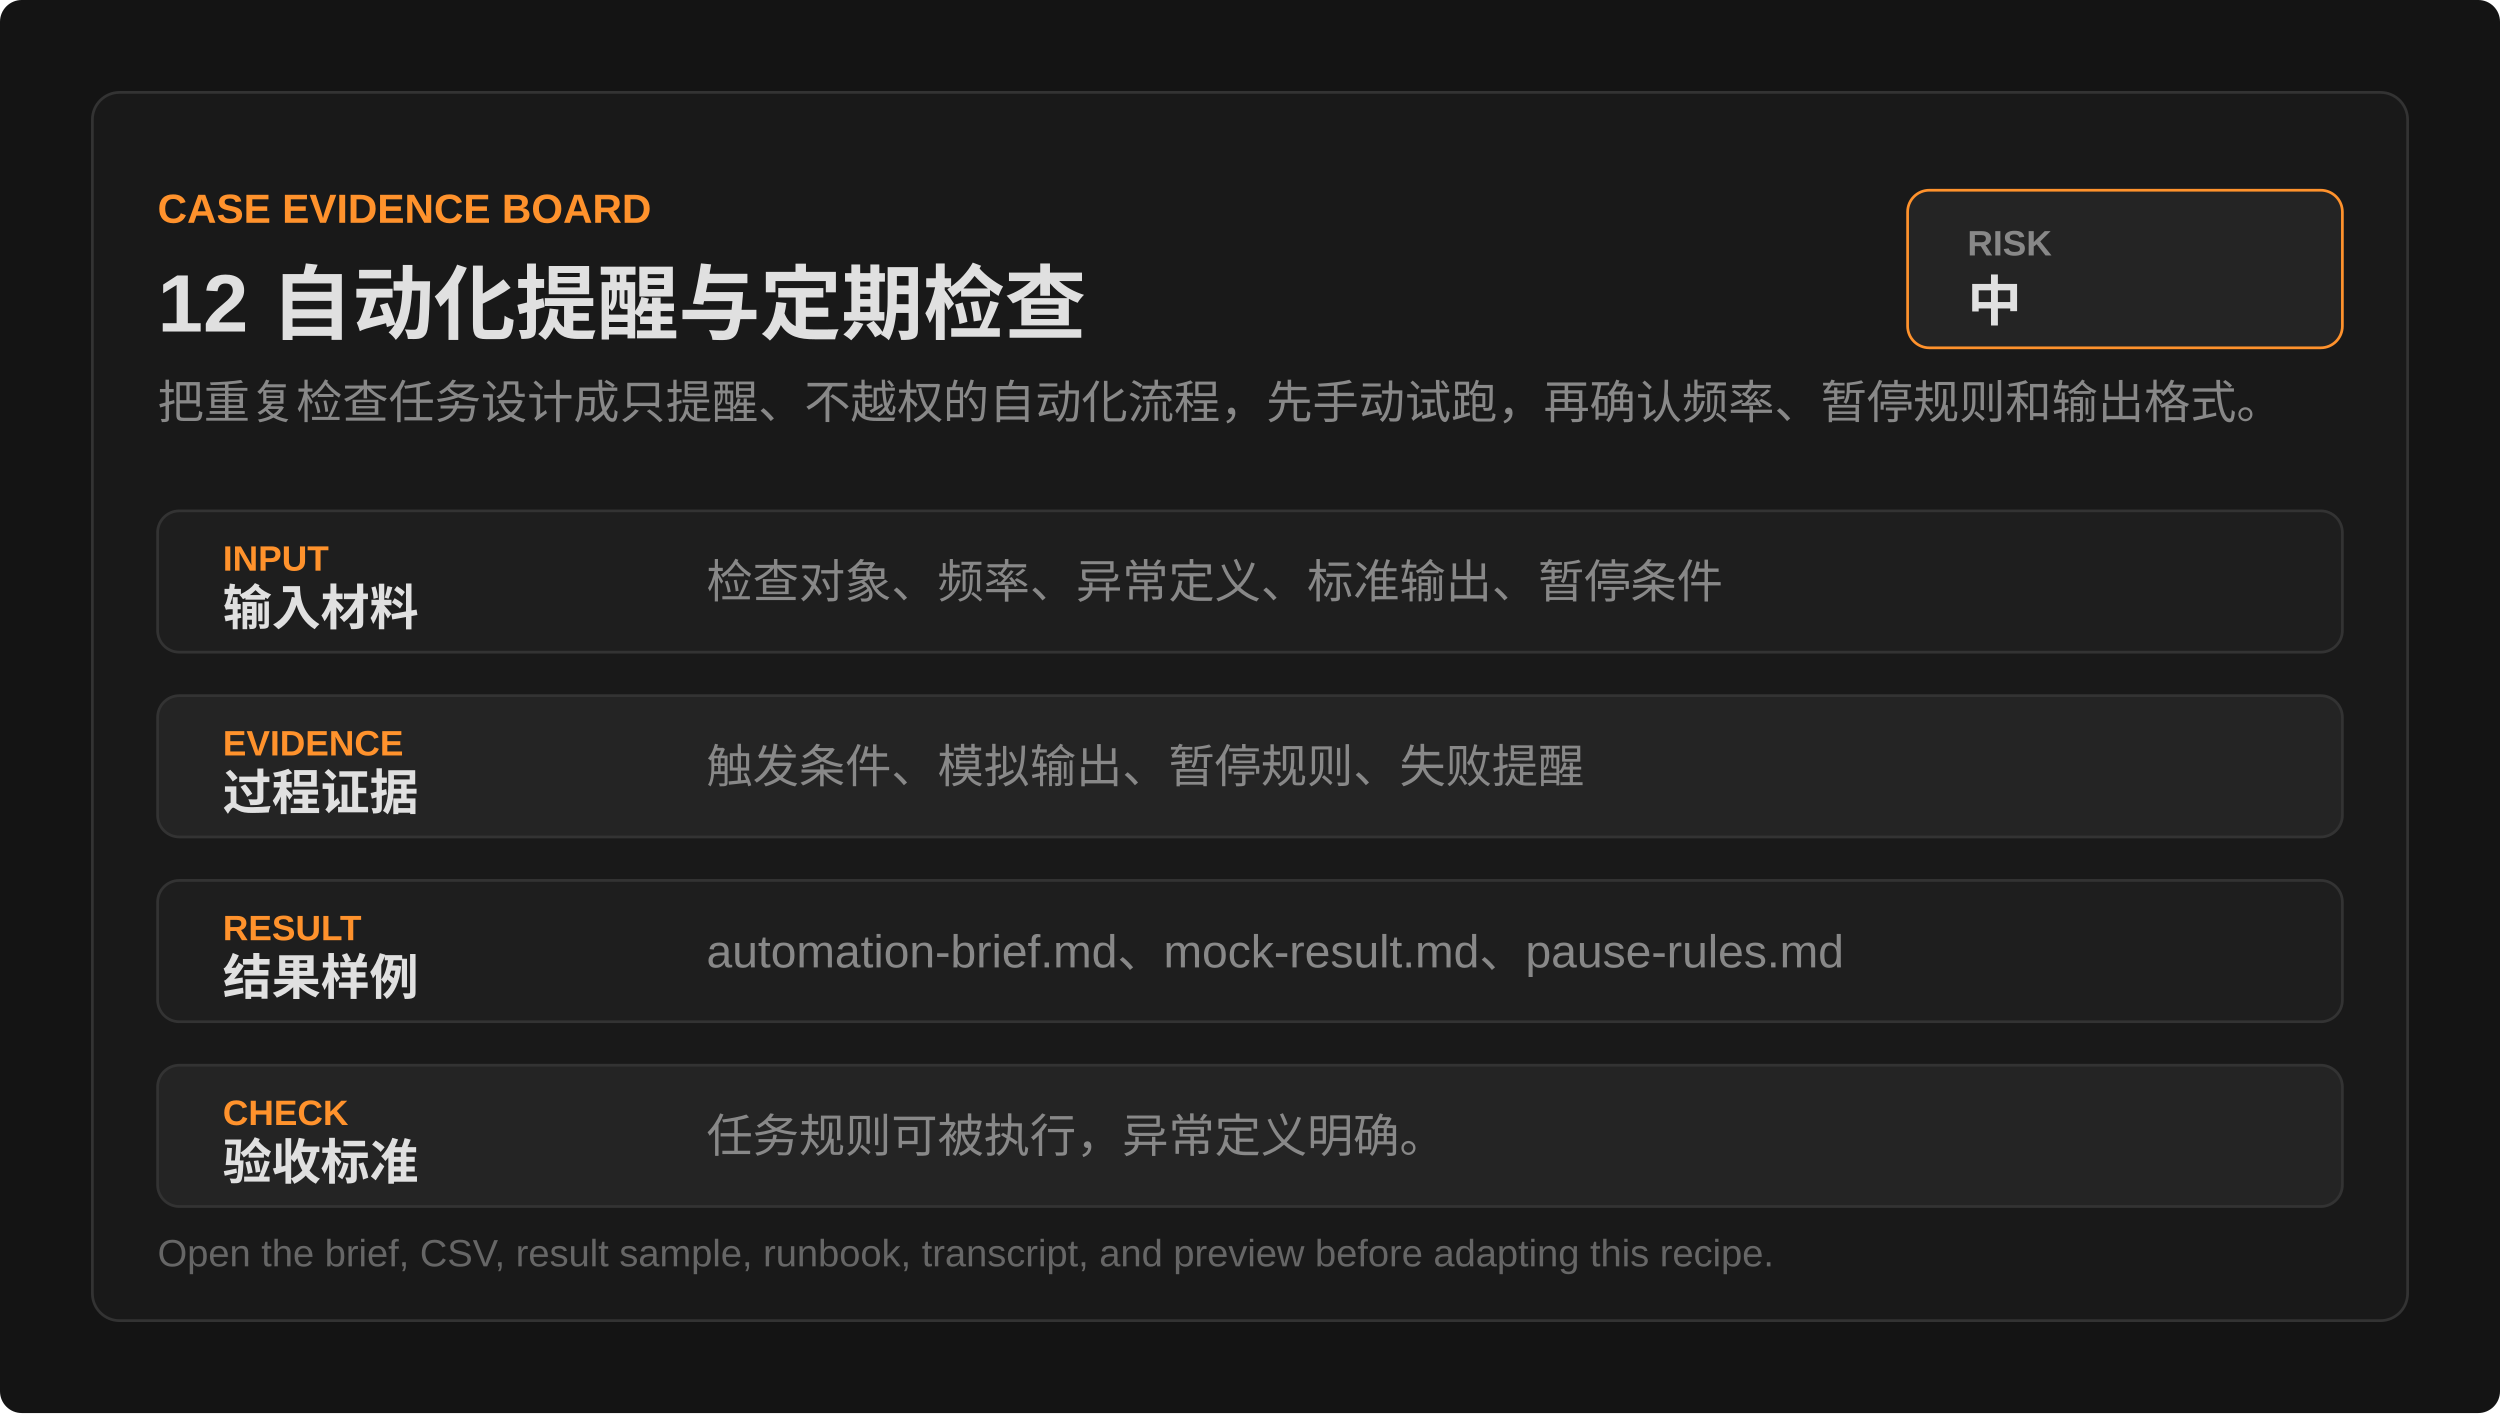
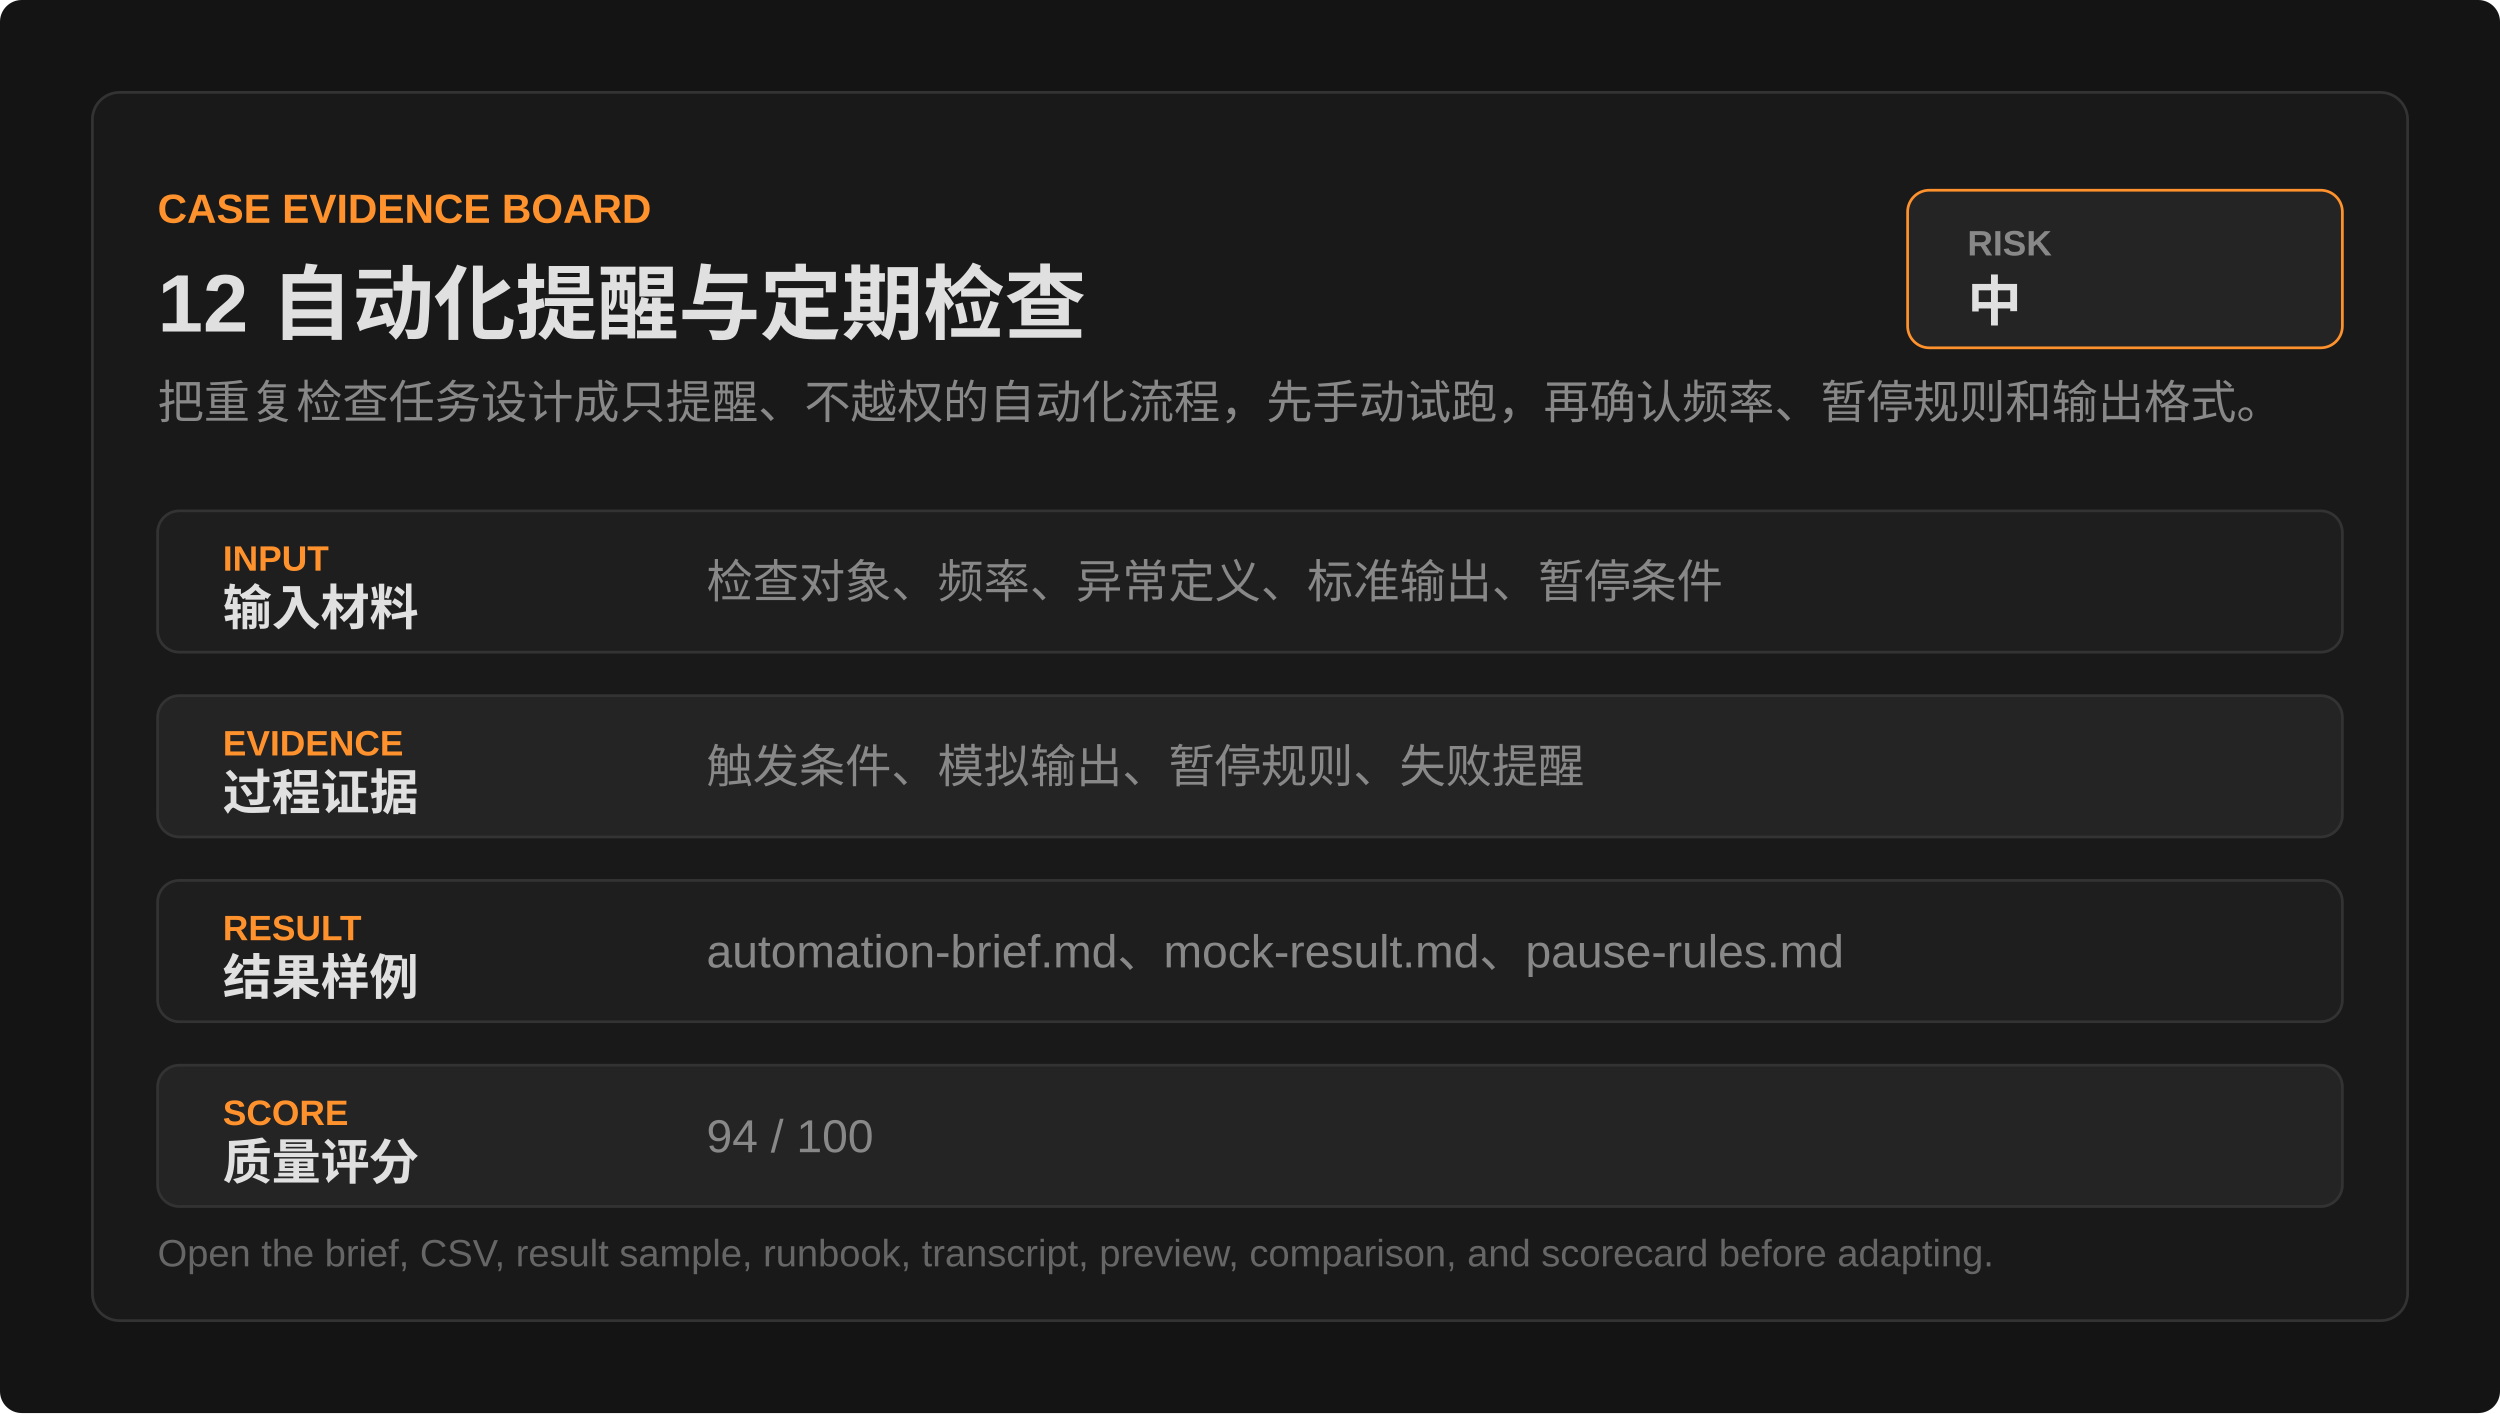
<svg xmlns="http://www.w3.org/2000/svg" viewBox="0 0 920 520" role="img" aria-labelledby="title desc">
  <rect width="920" height="520" rx="8" fill="#141414" />
  <rect x="34" y="34" width="852" height="452" rx="10" fill="#191919" stroke="#333" />
  <text x="58" y="82" fill="#ff922c" font-family="Arial" font-size="15" font-weight="800">CASE EVIDENCE BOARD</text>
  <text x="58" y="122" fill="#e0e0e0" font-family="Arial" font-size="30" font-weight="900">12 自动化提醒与定期检查</text>
  <text x="58" y="154" fill="#888" font-family="Arial" font-size="17">把重复检查任务设计成只提醒、不越权的自动化流程，先手动试跑，再确认频率、暂停规则和输出格式。</text>
  <rect x="702" y="70" width="160" height="58" rx="8" fill="#242424" stroke="#ff922c" />
  <text x="724" y="94" fill="#888" font-family="Arial" font-size="13" font-weight="800">RISK</text>
  <text x="724" y="118" fill="#e0e0e0" font-family="Arial" font-size="20" font-weight="900">中</text>
  <g>
    <rect x="58" y="188" width="804" height="52" rx="8" fill="#1e1e1e" stroke="#333" />
    <text x="82" y="210" fill="#ff922c" font-family="Arial" font-size="13" font-weight="800">INPUT</text>
    <text x="82" y="230" fill="#e0e0e0" font-family="Arial" font-size="18" font-weight="800">输入材料</text>
    <text x="260" y="220" fill="#888" font-family="Arial" font-size="17">检查对象、频率、异常定义、标准输出、暂停条件</text>
  </g>
  <g>
    <rect x="58" y="256" width="804" height="52" rx="8" fill="#242424" stroke="#333" />
    <text x="82" y="278" fill="#ff922c" font-family="Arial" font-size="13" font-weight="800">EVIDENCE</text>
    <text x="82" y="298" fill="#e0e0e0" font-family="Arial" font-size="18" font-weight="800">过程证据</text>
    <text x="260" y="288" fill="#888" font-family="Arial" font-size="17">触发条件、模拟输出、暂停规则、失败提醒</text>
  </g>
  <g>
    <rect x="58" y="324" width="804" height="52" rx="8" fill="#1e1e1e" stroke="#333" />
    <text x="82" y="346" fill="#ff922c" font-family="Arial" font-size="13" font-weight="800">RESULT</text>
    <text x="82" y="366" fill="#e0e0e0" font-family="Arial" font-size="18" font-weight="800">结果样例</text>
    <text x="260" y="356" fill="#888" font-family="Arial" font-size="17">automation-brief.md、mock-result.md、pause-rules.md</text>
  </g>
  <g>
    <rect x="58" y="392" width="804" height="52" rx="8" fill="#242424" stroke="#333" />
-     <text x="82" y="414" fill="#ff922c" font-family="Arial" font-size="13" font-weight="800">CHECK</text>
-     <text x="82" y="434" fill="#e0e0e0" font-family="Arial" font-size="18" font-weight="800">验收标准</text>
-     <text x="260" y="424" fill="#888" font-family="Arial" font-size="17">任务规则可被执行，异常定义明确。</text>
+     <text x="82" y="414" fill="#ff922c" font-family="Arial" font-size="13" font-weight="800">SCORE</text>
+     <text x="82" y="434" fill="#e0e0e0" font-family="Arial" font-size="18" font-weight="800">质量评分</text>
+     <text x="260" y="424" fill="#888" font-family="Arial" font-size="17">94 / 100</text>
  </g>
-   <text x="58" y="466" fill="#666" font-family="Arial" font-size="14">Open the brief, CSV, result sample, runbook, transcript, and preview before adapting this recipe.</text>
+   <text x="58" y="466" fill="#666" font-family="Arial" font-size="14">Open the brief, CSV, result sample, runbook, transcript, preview, comparison, and scorecard before adapting.</text>
</svg>
